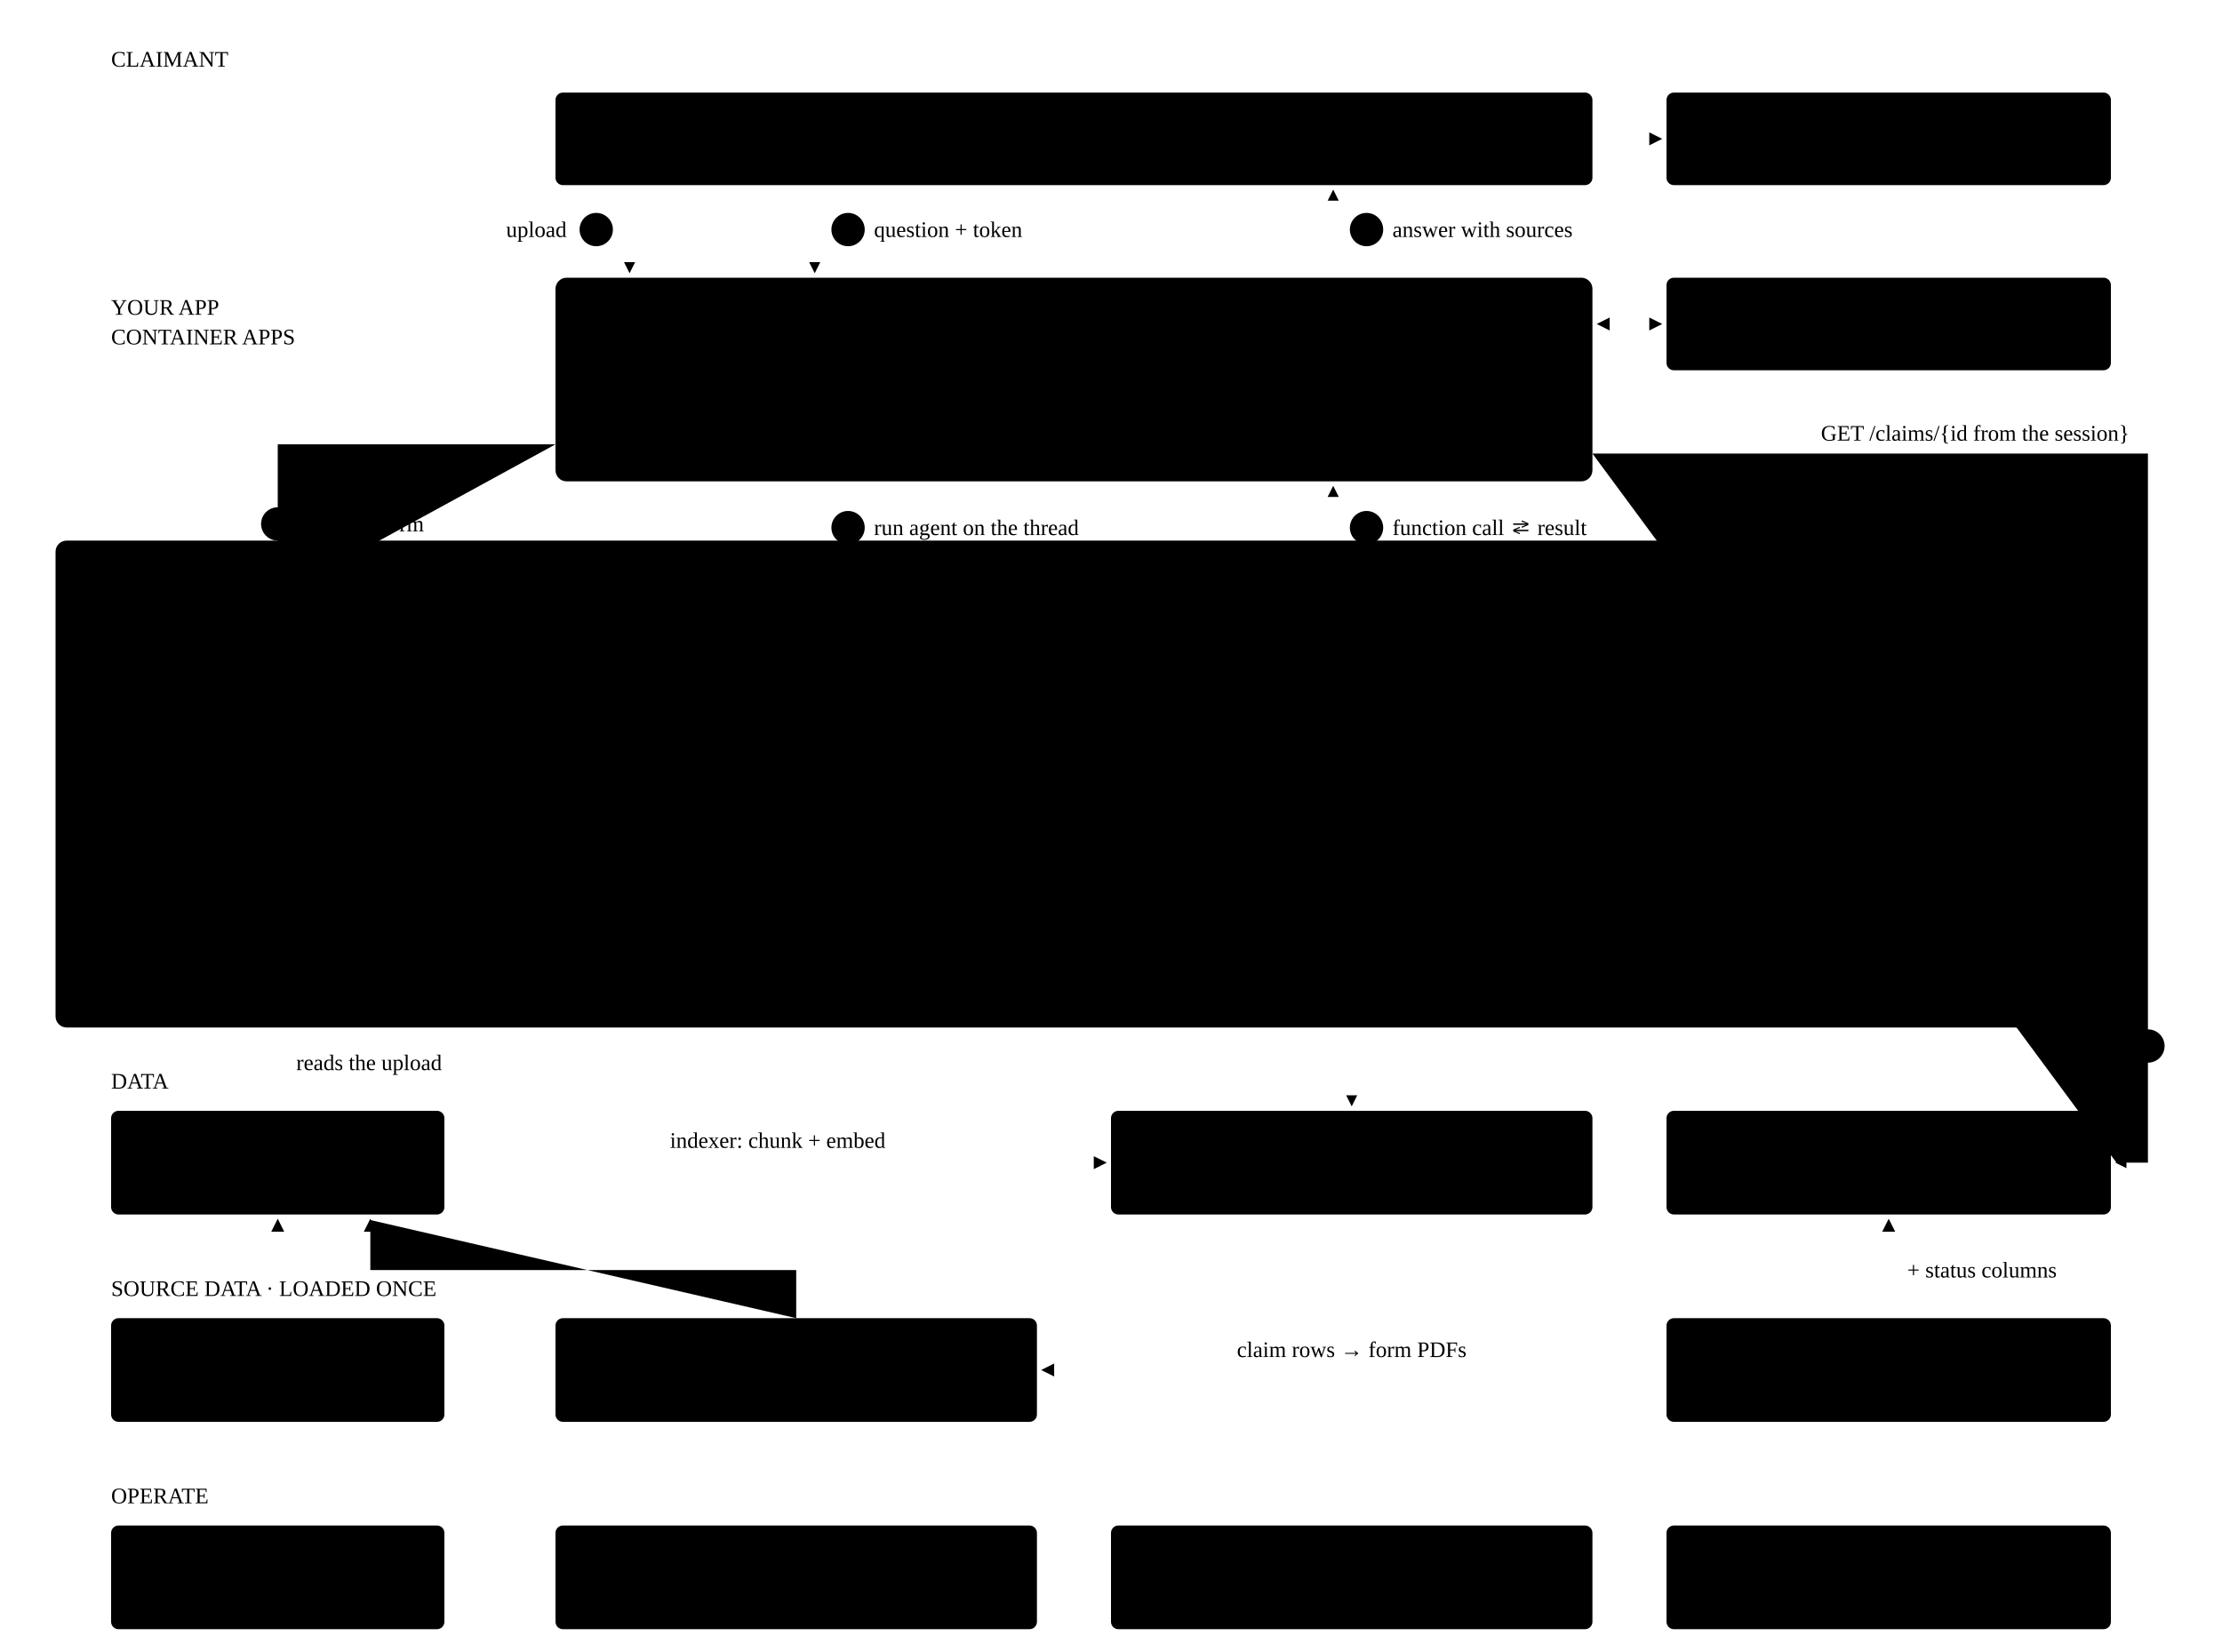
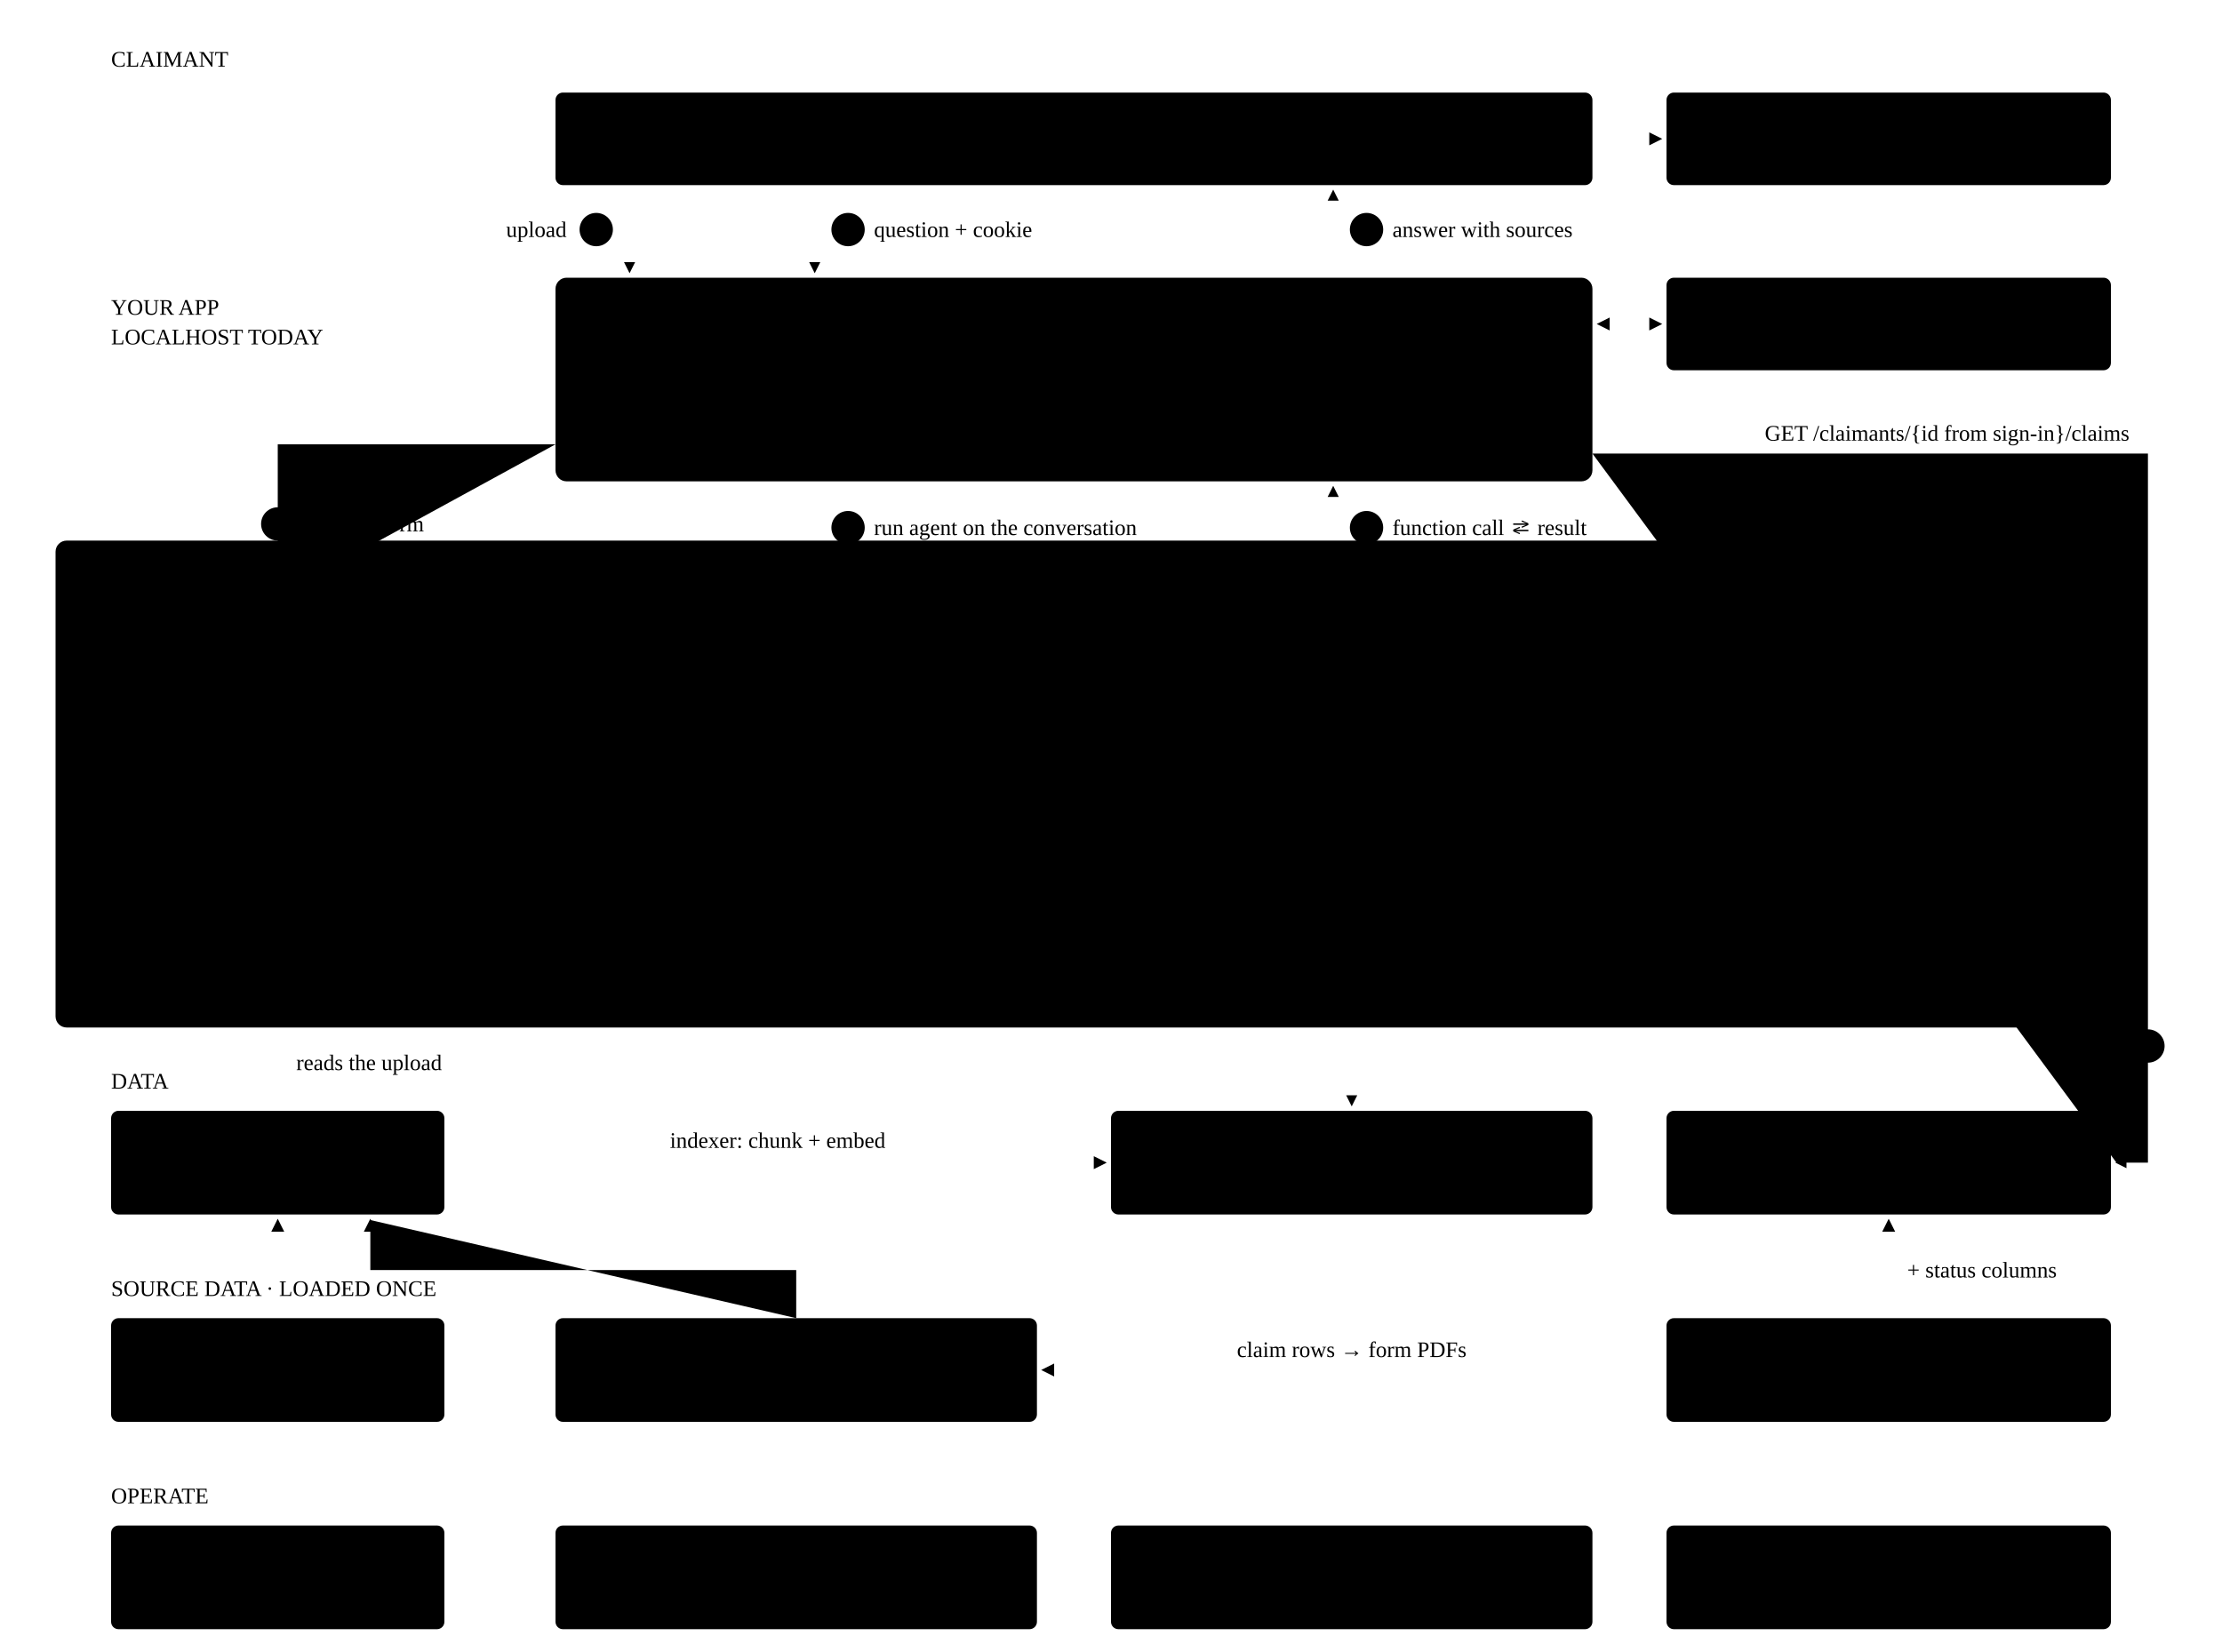
- <svg viewBox="0 0 1200 892" role="img" aria-label="The claimant signs in and asks a question in the web chat page. The ASP.NET Core app runs the Foundry agent on a conversation thread. The agent searches the knowledge index in Azure AI Search, asks the app to run the get_claim_status function, and the app reads the claim from the mock Claims API with the claim id from the session. The model writes the answer, guardrails screen it, and the app returns it with citations. Uploaded claim forms are analyzed by Content Understanding. The data comes from a public claims CSV, public car damage photos, and policy documents and claim forms generated by a script.">
+ <svg viewBox="0 0 1200 892" role="img" aria-label="The claimant signs in and asks a question in the web chat page. The ASP.NET Core app runs the Foundry agent on the conversation. The model first picks the tools it needs, one or more: the agent searches the knowledge index in Azure AI Search, and for a claim question also asks the app to run get_claim_status, and the app reads the claim from the mock Claims API with the claimant id from the sign-in. The model then writes the answer, guardrails screen it, and the app returns it with citations. Uploaded claim forms are analyzed by Content Understanding. The data comes from a public claims CSV, public car damage photos, and policy documents and claim forms generated by a script.">
  <defs>
    <marker id="ah" viewBox="0 0 10 10" refX="9" refY="5" markerWidth="7" markerHeight="7" orient="auto-start-reverse">
      <path d="M0,0 L10,5 L0,10 z" class="mk" />
    </marker>
    <marker id="aha" viewBox="0 0 10 10" refX="9" refY="5" markerWidth="6" markerHeight="6" orient="auto-start-reverse">
      <path d="M0,0 L10,5 L0,10 z" class="mka" />
    </marker>
    <marker id="ahd" viewBox="0 0 10 10" refX="9" refY="5" markerWidth="6" markerHeight="6" orient="auto-start-reverse">
      <path d="M0,0 L10,5 L0,10 z" class="mkd" />
    </marker>
    <marker id="ahc" viewBox="0 0 10 10" refX="9" refY="5" markerWidth="6" markerHeight="6" orient="auto-start-reverse">
      <path d="M0,0 L10,5 L0,10 z" class="mkc" />
    </marker>
    <marker id="ahs" viewBox="0 0 10 10" refX="9" refY="5" markerWidth="6" markerHeight="6" orient="auto-start-reverse">
      <path d="M0,0 L10,5 L0,10 z" class="mks" />
    </marker>
  </defs>
  <text class="band" x="60" y="36">CLAIMANT</text>
  <rect class="box" x="300" y="50" width="560" height="50" rx="4" />
  <text class="t" x="580" y="71" text-anchor="middle">Web chat page</text>
  <text class="s" x="580" y="89" text-anchor="middle">signs in · asks · uploads a claim form or a car damage photo</text>
  <rect class="box" x="900" y="50" width="240" height="50" rx="4" />
-   <text class="t" x="1020" y="71" text-anchor="middle">Entra External ID</text>
-   <text class="s" x="1020" y="89" text-anchor="middle">claimant sign-in · token</text>
+   <text class="t" x="1020" y="71" text-anchor="middle">Test sign-in · cookie</text>
+   <text class="s" x="1020" y="89" text-anchor="middle">Entra External ID in production</text>
  <path class="aux dash" d="M860,75 H897" marker-end="url(#ah)" />
  <path class="sec" d="M340,100 V147" marker-end="url(#ahs)" />
  <circle class="badge-s" cx="322" cy="124" r="9" />
  <text class="bn" x="322" y="128" text-anchor="middle">a</text>
  <text class="fs" x="306" y="128" text-anchor="end">upload</text>
  <path class="flow" d="M440,100 V147" marker-end="url(#aha)" />
  <circle class="badge" cx="458" cy="124" r="9" />
  <text class="bn" x="458" y="128" text-anchor="middle">1</text>
-   <text class="fl" x="472" y="128">question + token</text>
+   <text class="fl" x="472" y="128">question + cookie</text>
  <path class="flow" d="M720,150 V103" marker-end="url(#aha)" />
  <circle class="badge" cx="738" cy="124" r="9" />
  <text class="bn" x="738" y="128" text-anchor="middle">6</text>
  <text class="fl" x="752" y="128">answer with sources</text>
  <text class="band" x="60" y="170">YOUR APP</text>
-   <text class="band" x="60" y="186">CONTAINER APPS</text>
+   <text class="band" x="60" y="186">LOCALHOST TODAY</text>
  <rect class="hub" x="300" y="150" width="560" height="110" rx="6" />
  <text class="t" x="316" y="173">Claims assistant API · ASP.NET Core (.NET)</text>
  <rect class="chip" x="316" y="184" width="168" height="26" rx="3" />
  <text class="c" x="400" y="201" text-anchor="middle">signed-in session</text>
  <rect class="chip" x="496" y="184" width="168" height="26" rx="3" />
-   <text class="c" x="580" y="201" text-anchor="middle">claim id from session only</text>
+   <text class="c" x="580" y="201" text-anchor="middle">claimant id from sign-in</text>
  <rect class="chip" x="676" y="184" width="168" height="26" rx="3" />
  <text class="c" x="760" y="201" text-anchor="middle">runs the function tools</text>
  <rect class="chip" x="316" y="220" width="168" height="26" rx="3" />
  <text class="c" x="400" y="237" text-anchor="middle">approval queue</text>
  <rect class="chip" x="496" y="220" width="168" height="26" rx="3" />
  <text class="c" x="580" y="237" text-anchor="middle">handler summary · JSON</text>
  <rect class="chip" x="676" y="220" width="168" height="26" rx="3" />
  <text class="c" x="760" y="237" text-anchor="middle">OpenTelemetry traces</text>
  <rect class="box" x="900" y="150" width="240" height="50" rx="4" />
  <text class="t" x="1020" y="171" text-anchor="middle">Claims handler page</text>
  <text class="s" x="1020" y="189" text-anchor="middle">approves callbacks · reads summaries</text>
  <path class="aux dash" d="M863,175 H897" marker-start="url(#ah)" marker-end="url(#ah)" />
  <path class="flow-c" d="M860,245 H1160 V628 H1143" marker-end="url(#ahc)" />
-   <text class="fc" x="1150" y="238" text-anchor="end">GET /claims/{id from the session}</text>
+   <text class="fc" x="1150" y="238" text-anchor="end">GET /claimants/{id from sign-in}/claims</text>
  <circle class="badge-c" cx="1160" cy="565" r="9" />
  <text class="bn" x="1160" y="569" text-anchor="middle">4</text>
  <rect class="group" x="30" y="292" width="1110" height="263" rx="6" />
  <text class="band" x="1124" y="312" text-anchor="end">MICROSOFT FOUNDRY · ONE PROJECT</text>
  <path class="flow" d="M440,260 V322" marker-end="url(#aha)" />
  <circle class="badge" cx="458" cy="285" r="9" />
  <text class="bn" x="458" y="289" text-anchor="middle">2</text>
-   <text class="fl" x="472" y="289">run agent on the thread</text>
+   <text class="fl" x="472" y="289">run agent on the conversation</text>
  <path class="flow-c" d="M720,322 V263" marker-start="url(#ahc)" marker-end="url(#ahc)" />
  <circle class="badge-c" cx="738" cy="285" r="9" />
  <text class="bn" x="738" y="289" text-anchor="middle">4</text>
  <text class="fc" x="752" y="289">function call ⇄ result</text>
  <path class="sec" d="M300,240 H150 V322" marker-end="url(#ahs)" />
  <circle class="badge-s" cx="150" cy="283" r="9" />
  <text class="bn" x="150" y="287" text-anchor="middle">b</text>
  <text class="fs" x="166" y="287">analyze form</text>
  <rect class="box" x="60" y="325" width="180" height="115" rx="4" />
  <text class="t" x="150" y="349" text-anchor="middle">Content Understanding</text>
  <text class="s" x="150" y="369" text-anchor="middle">claim-form analyzer</text>
  <text class="s" x="150" y="386" text-anchor="middle">OCR + layout + fields</text>
  <text class="s" x="150" y="403" text-anchor="middle">→ markdown + JSON</text>
  <text class="s" x="150" y="420" text-anchor="middle">for the agent</text>
  <rect class="hub" x="300" y="325" width="560" height="115" rx="6" />
  <text class="t" x="316" y="348">Agent · Foundry Agent Service</text>
  <rect class="chip" x="316" y="360" width="168" height="26" rx="3" />
  <text class="c" x="400" y="377" text-anchor="middle">role + instructions</text>
  <rect class="chip" x="496" y="360" width="168" height="26" rx="3" />
-   <text class="c" x="580" y="377" text-anchor="middle">conversation thread</text>
+   <text class="c" x="580" y="377" text-anchor="middle">conversation · Responses API</text>
  <rect class="chip" x="676" y="360" width="168" height="26" rx="3" />
  <text class="c" x="760" y="377" text-anchor="middle">image input · damage photo</text>
-   <rect class="chip" x="316" y="398" width="168" height="26" rx="3" />
-   <text class="c" x="400" y="415" text-anchor="middle">tool: knowledge search</text>
-   <rect class="chip" x="496" y="398" width="168" height="26" rx="3" />
-   <text class="c" x="580" y="415" text-anchor="middle">tool: get_claim_status</text>
-   <rect class="chip" x="676" y="398" width="168" height="26" rx="3" />
-   <text class="c" x="760" y="415" text-anchor="middle">tool: request_callback ✓</text>
+   <rect class="chip" x="316" y="398" width="126" height="26" rx="3" />
+   <text class="c" x="379" y="415" text-anchor="middle">knowledge search</text>
+   <rect class="chip" x="450" y="398" width="126" height="26" rx="3" />
+   <text class="c" x="513" y="415" text-anchor="middle">get_claim_status</text>
+   <rect class="chip" x="584" y="398" width="126" height="26" rx="3" />
+   <text class="c" x="647" y="415" text-anchor="middle">request_callback ✓</text>
+   <rect class="chip" x="718" y="398" width="126" height="26" rx="3" />
+   <text class="c" x="781" y="415" text-anchor="middle">get_callback_status</text>
  <rect class="box" x="900" y="325" width="220" height="50" rx="4" />
  <text class="t" x="1010" y="346" text-anchor="middle">Guardrails</text>
  <text class="s" x="1010" y="364" text-anchor="middle">content filters · Prompt Shields</text>
  <path class="aux" d="M860,350 H897" marker-end="url(#ah)" />
  <rect class="box" x="900" y="390" width="220" height="50" rx="4" />
  <text class="t" x="1010" y="411" text-anchor="middle">Evaluations</text>
  <text class="s" x="1010" y="429" text-anchor="middle">groundedness · relevance · leaks</text>
-   <path class="flow" d="M430,443 V477" marker-start="url(#aha)" marker-end="url(#aha)" />
-   <circle class="badge" cx="448" cy="460" r="9" />
-   <text class="bn" x="448" y="464" text-anchor="middle">5</text>
-   <text class="fl" x="462" y="464">write the answer</text>
+   <path class="flow" d="M340,443 V477" marker-start="url(#aha)" marker-end="url(#aha)" />
+   <circle class="badge" cx="358" cy="460" r="9" />
+   <text class="bn" x="358" y="464" text-anchor="middle">3</text>
+   <text class="fl" x="372" y="464">pick tools</text>
+   <path class="flow" d="M500,443 V477" marker-start="url(#aha)" marker-end="url(#aha)" />
+   <circle class="badge" cx="518" cy="460" r="9" />
+   <text class="bn" x="518" y="464" text-anchor="middle">5</text>
+   <text class="fl" x="532" y="464">write the answer</text>
  <rect class="box" x="300" y="480" width="260" height="58" rx="4" />
  <text class="t" x="430" y="502" text-anchor="middle">Model deployments</text>
  <text class="s" x="430" y="521" text-anchor="middle">gpt-5-mini · text-embedding-3-small</text>
  <text class="band" x="60" y="588">DATA</text>
  <path class="flow-d" d="M730,440 V597" marker-end="url(#ahd)" />
  <circle class="badge-d" cx="748" cy="505" r="9" />
-   <text class="bn" x="748" y="509" text-anchor="middle">3</text>
+   <text class="bn" x="748" y="509" text-anchor="middle">4</text>
  <text class="fd" x="762" y="509">search knowledge</text>
  <rect class="box" x="60" y="600" width="180" height="56" rx="4" />
  <text class="t" x="150" y="623" text-anchor="middle">Blob Storage</text>
  <text class="s" x="150" y="641" text-anchor="middle">policy docs · photos · uploads</text>
  <path class="aux dash" d="M150,597 V443" marker-end="url(#ah)" />
  <text class="al" x="160" y="578">reads the upload</text>
  <path class="aux" d="M240,628 H597" marker-end="url(#ah)" />
  <text class="al" x="420" y="620" text-anchor="middle">indexer: chunk + embed</text>
  <rect class="box" x="600" y="600" width="260" height="56" rx="4" />
  <text class="t" x="730" y="623" text-anchor="middle">Azure AI Search · Basic</text>
  <text class="s" x="730" y="641" text-anchor="middle">hybrid: keyword + vector · knowledge index</text>
  <rect class="ext" x="900" y="600" width="240" height="56" rx="4" />
  <text class="t" x="1020" y="623" text-anchor="middle">Claims API (mock)</text>
  <text class="s" x="1020" y="641" text-anchor="middle">ASP.NET Core · SQLite · read-only</text>
  <text class="band" x="60" y="700">SOURCE DATA · LOADED ONCE</text>
  <rect class="ext" x="60" y="712" width="180" height="56" rx="4" />
  <text class="t" x="150" y="735" text-anchor="middle">Car damage photos</text>
  <text class="s" x="150" y="753" text-anchor="middle">public dataset · CC0</text>
  <path class="aux" d="M150,712 V659" marker-end="url(#ah)" />
  <rect class="ext" x="300" y="712" width="260" height="56" rx="4" />
  <text class="t" x="430" y="735" text-anchor="middle">Generated by a script</text>
  <text class="s" x="430" y="753" text-anchor="middle">~15 policy docs · claim-form PDFs</text>
  <path class="aux" d="M430,712 V686 H200 V659" marker-end="url(#ah)" />
  <path class="aux dash" d="M900,740 H563" marker-end="url(#ah)" />
  <text class="al" x="730" y="733" text-anchor="middle">claim rows → form PDFs</text>
  <rect class="ext" x="900" y="712" width="240" height="56" rx="4" />
  <text class="t" x="1020" y="735" text-anchor="middle">insurance_claims.csv</text>
  <text class="s" x="1020" y="753" text-anchor="middle">Mendeley Data · CC BY 4.0</text>
  <path class="aux" d="M1020,712 V659" marker-end="url(#ah)" />
  <text class="al" x="1030" y="690">+ status columns</text>
  <text class="band" x="60" y="812">OPERATE</text>
  <rect class="box" x="60" y="824" width="180" height="56" rx="4" />
  <text class="t" x="150" y="847" text-anchor="middle">GitHub Actions</text>
  <text class="s" x="150" y="865" text-anchor="middle">Bicep deploy · eval gate</text>
  <rect class="box" x="300" y="824" width="260" height="56" rx="4" />
  <text class="t" x="430" y="847" text-anchor="middle">Application Insights</text>
  <text class="s" x="430" y="865" text-anchor="middle">traces · tokens · latency · safety events</text>
  <rect class="box" x="600" y="824" width="260" height="56" rx="4" />
  <text class="t" x="730" y="847" text-anchor="middle">Managed identity + RBAC</text>
  <text class="s" x="730" y="865" text-anchor="middle">no keys anywhere</text>
  <rect class="box" x="900" y="824" width="240" height="56" rx="4" />
  <text class="t" x="1020" y="847" text-anchor="middle">Cost Management</text>
  <text class="s" x="1020" y="865" text-anchor="middle">$10 budget alert</text>
</svg>
